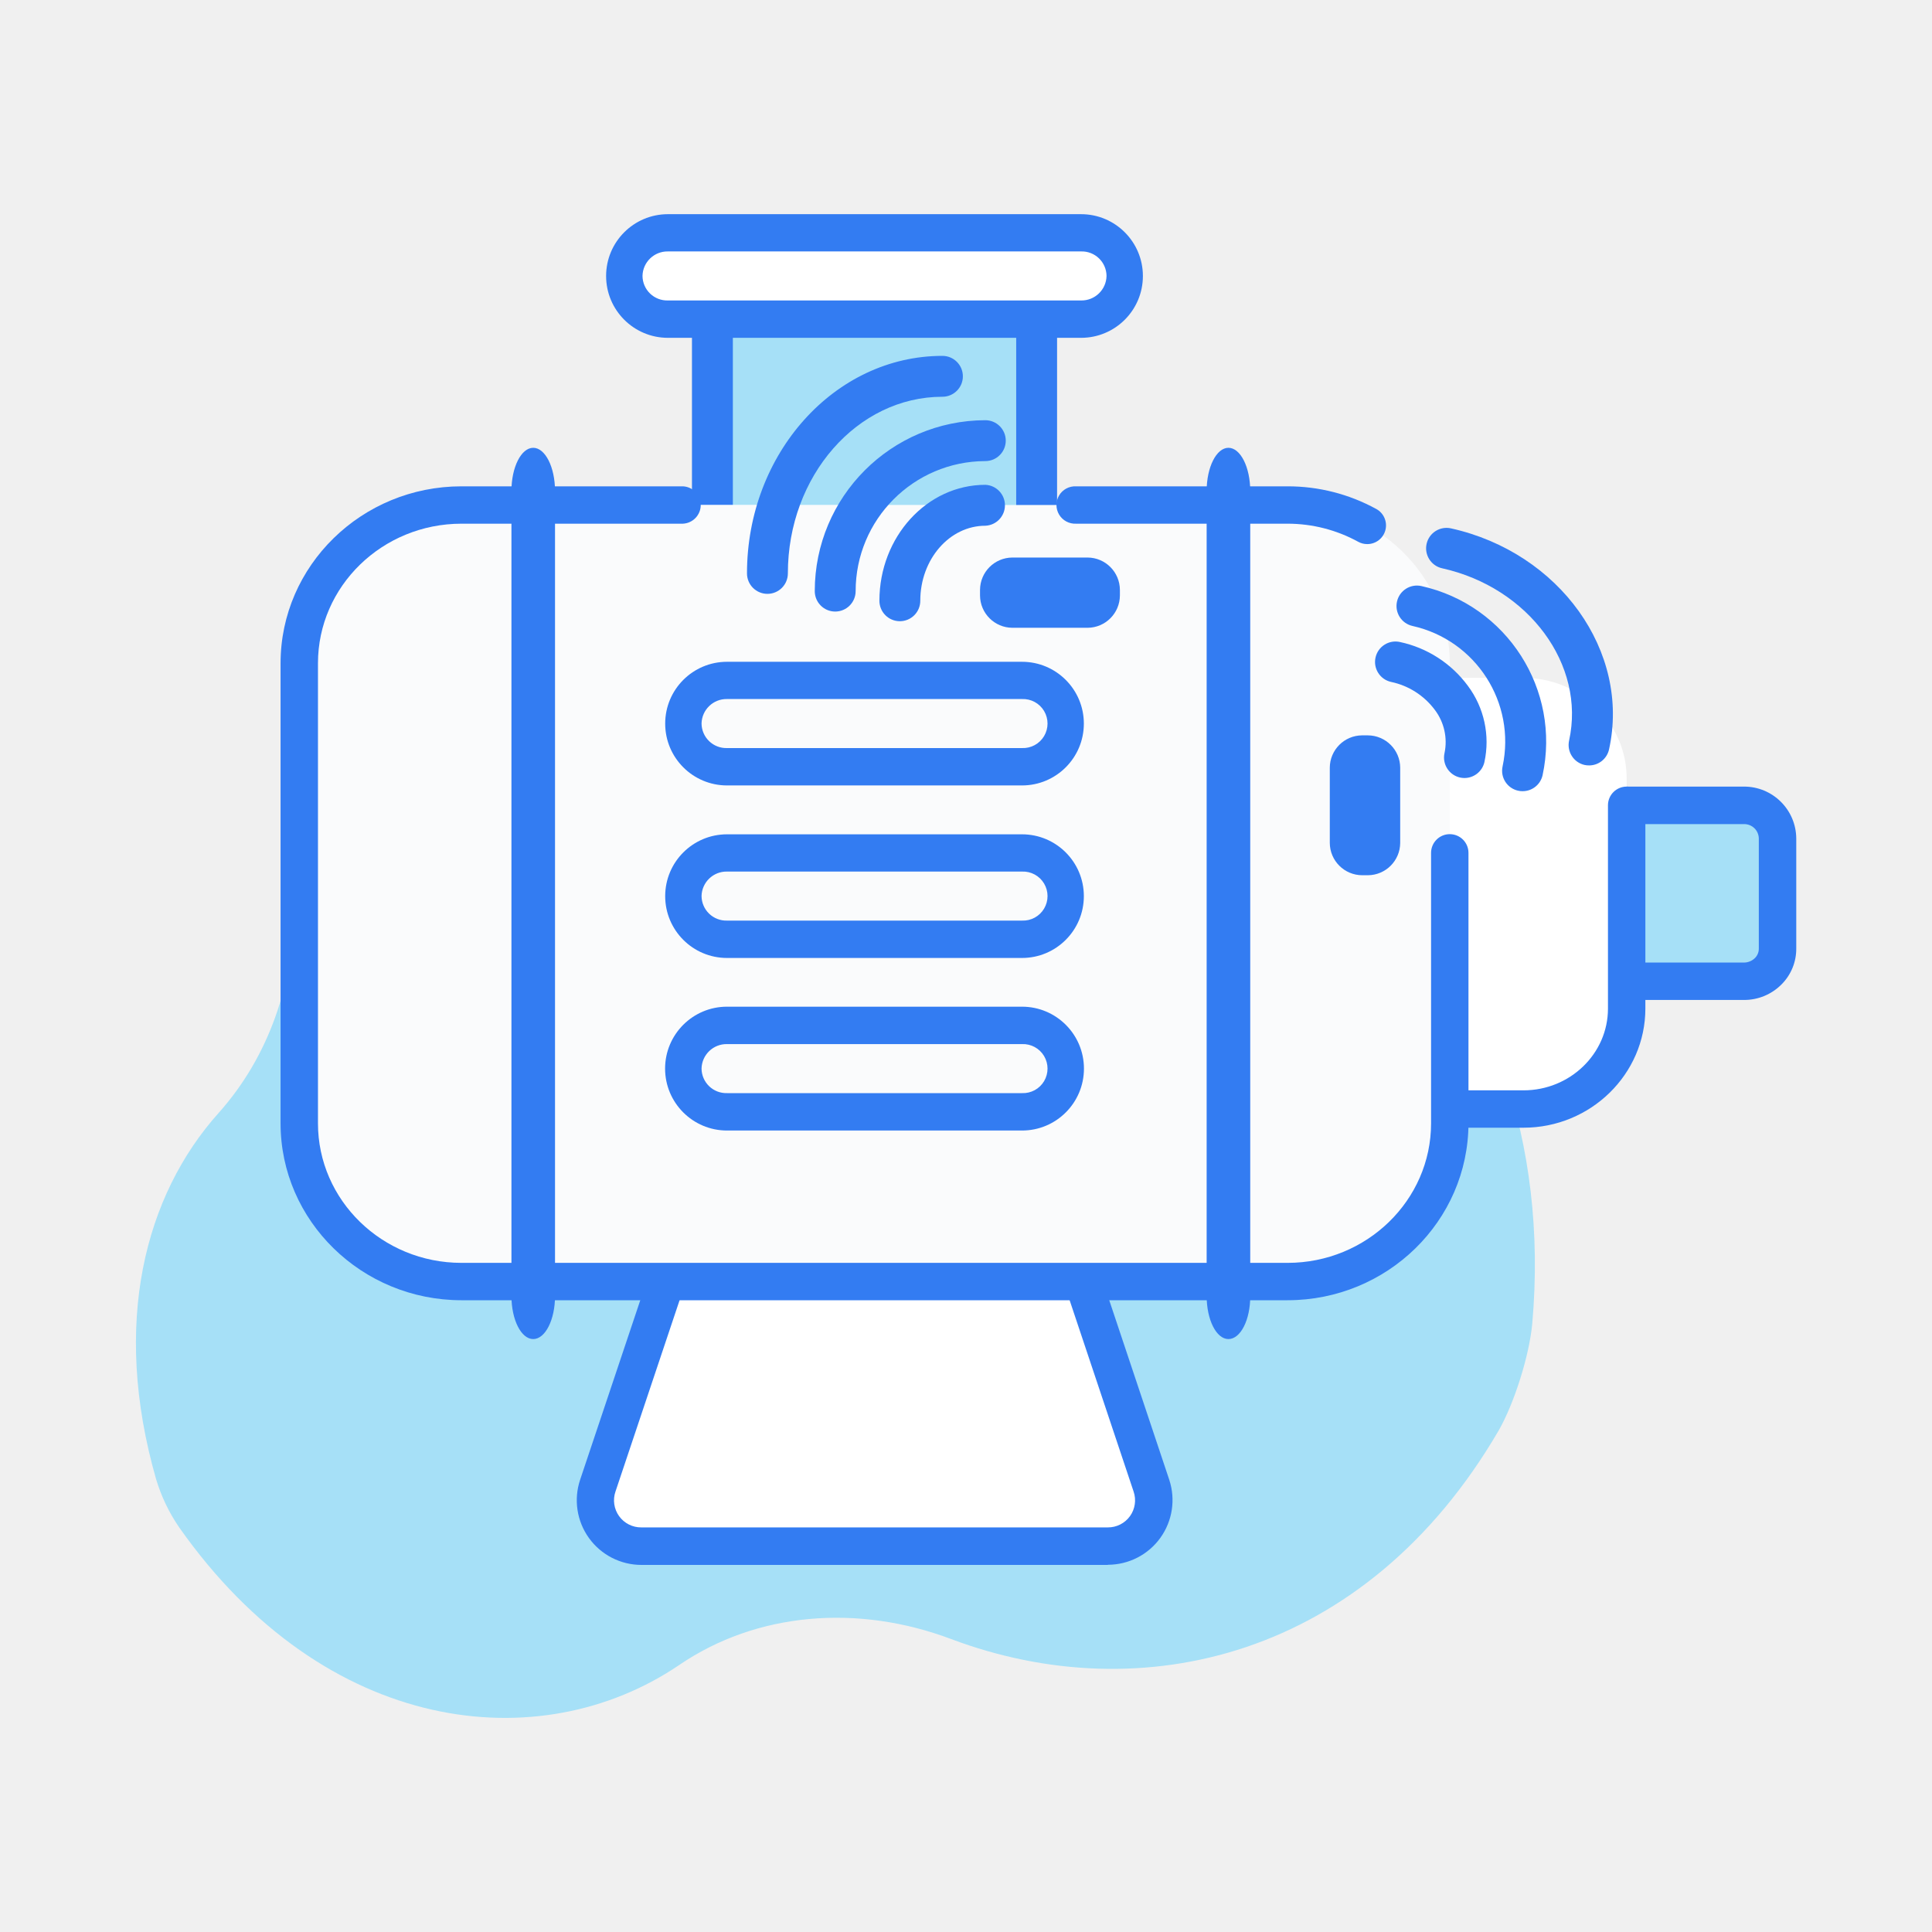
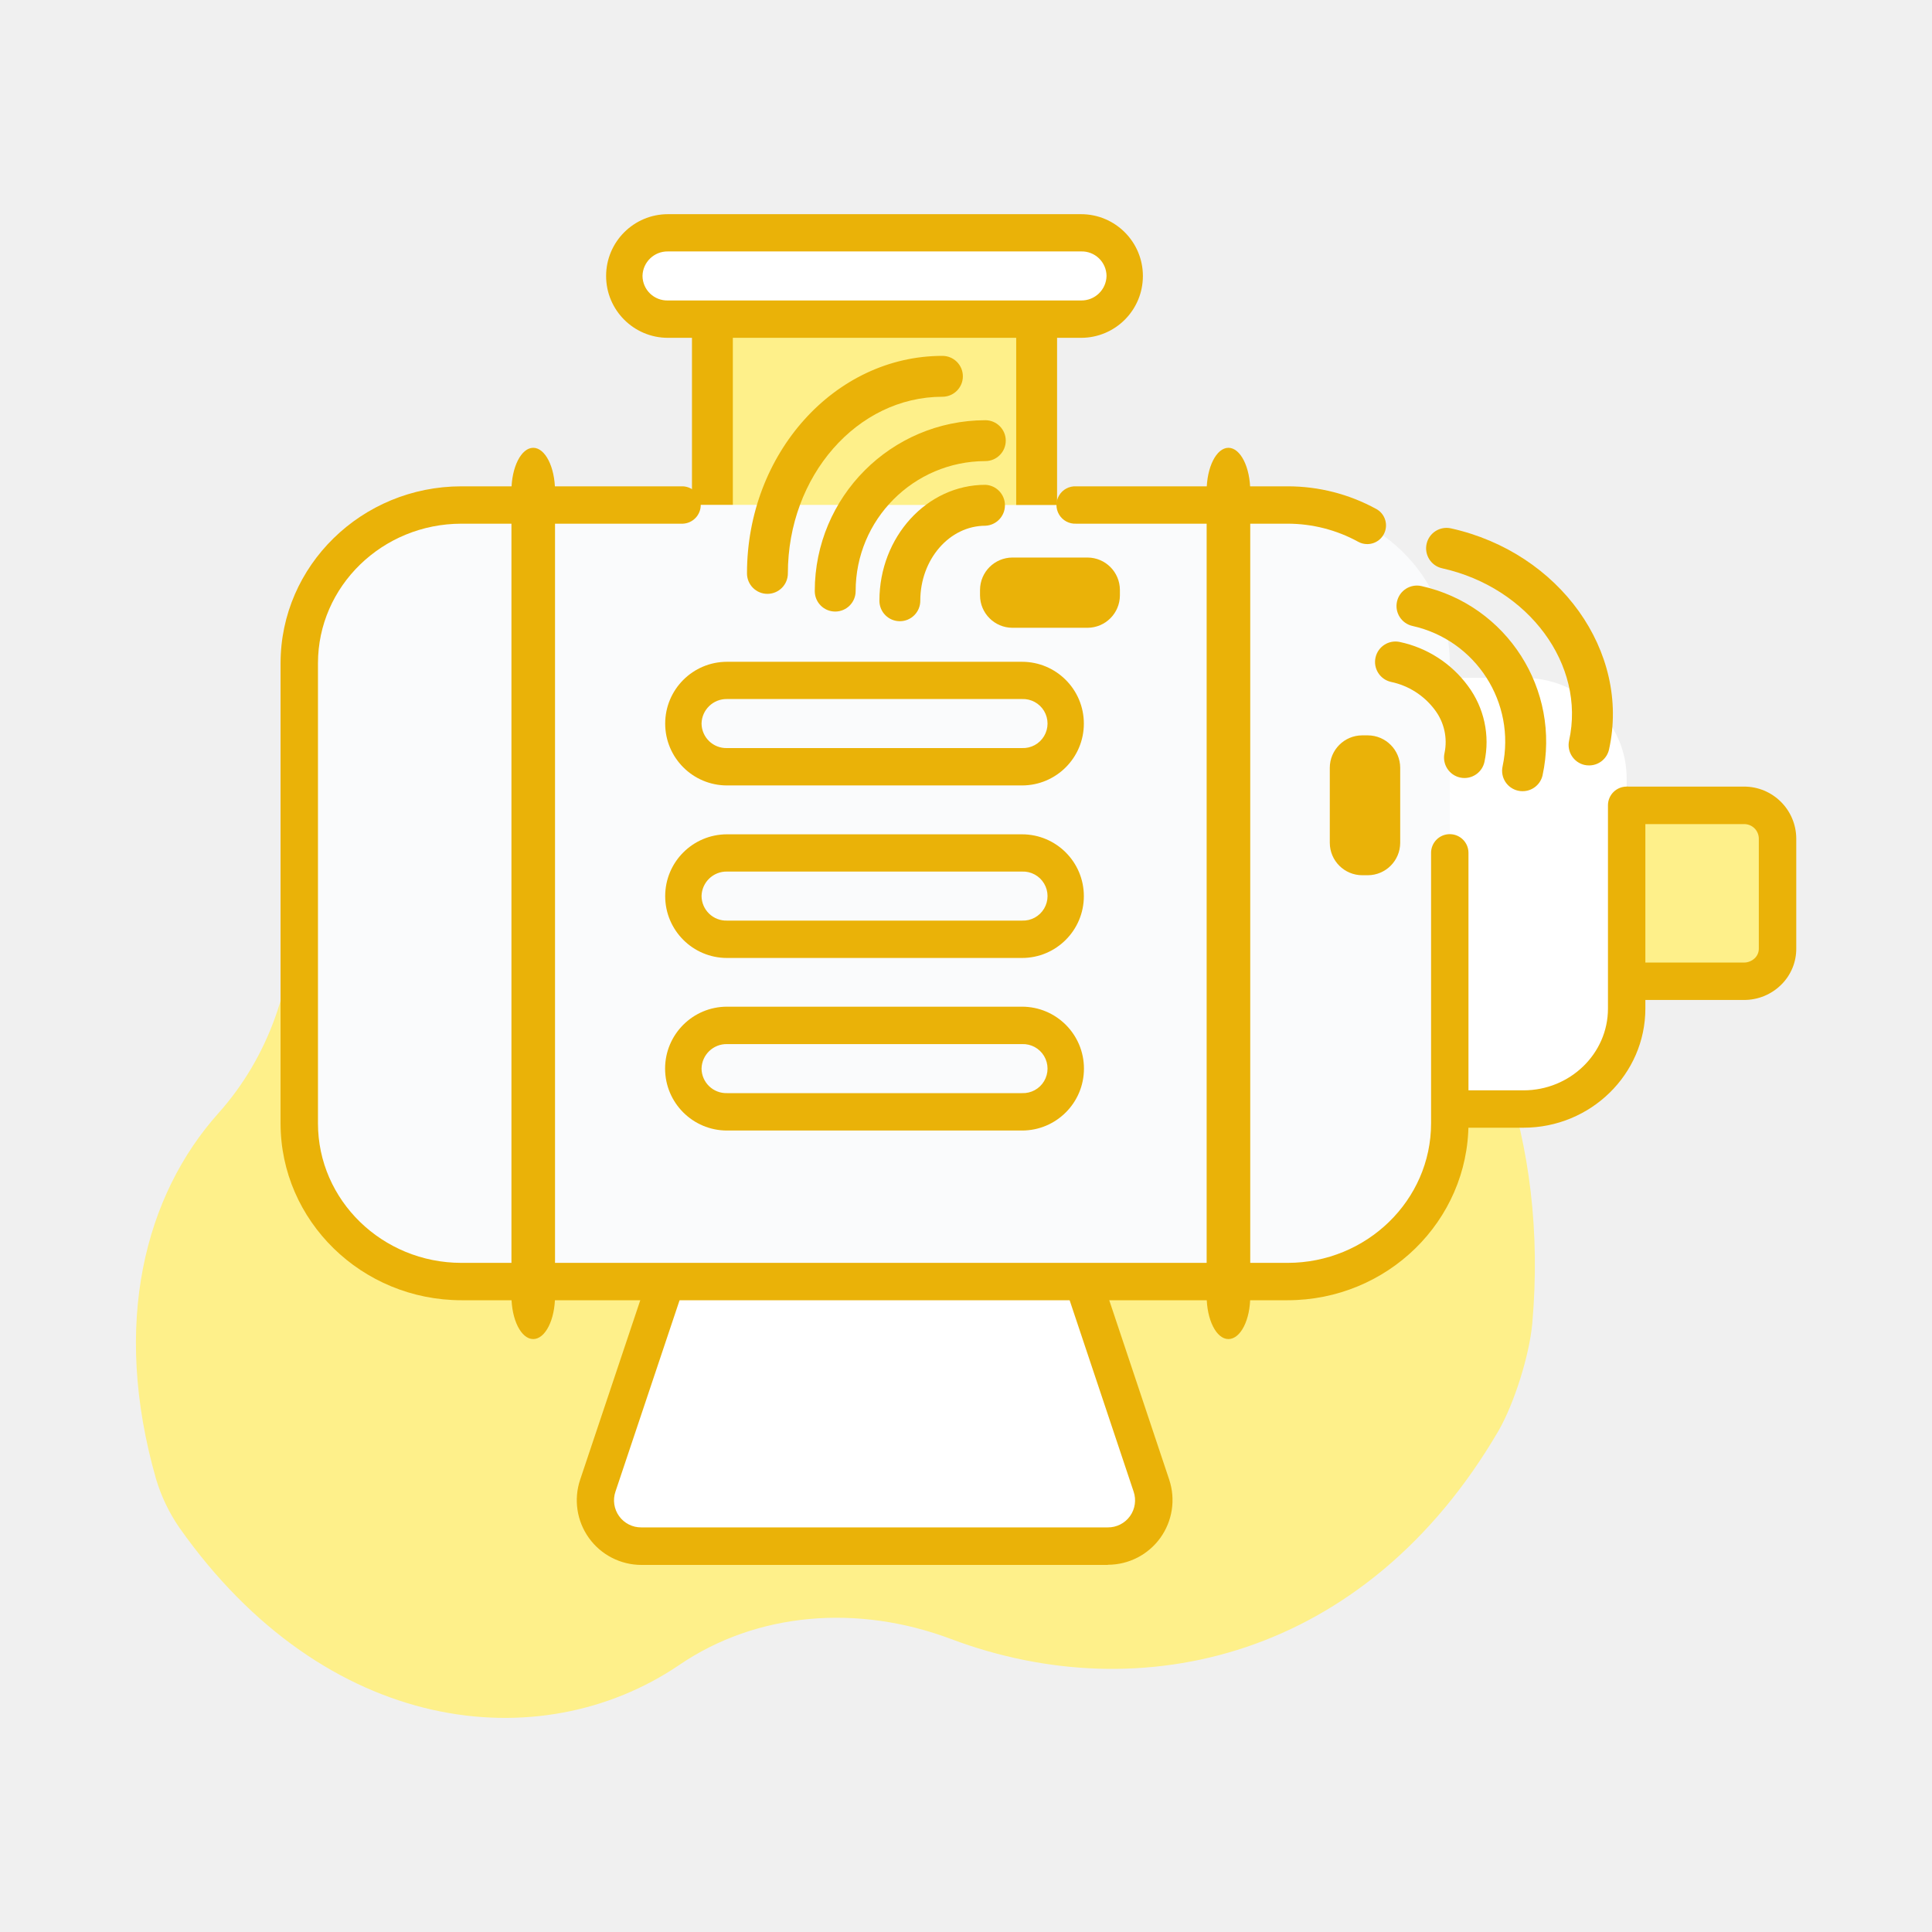
<svg xmlns="http://www.w3.org/2000/svg" id="Layer_1" data-name="Layer 1" viewBox="0 0 500 500">
  <defs>
-     <style>.cls-1{fill:#a6e0f7;}.cls-2{fill:#337cf2;}.cls-3{fill:#fff;}.cls-4{fill:#fafbfc;}</style>
+     <style>.cls-1{fill:#fef08a;}.cls-2{fill:#eab208;}.cls-3{fill:#fff;}.cls-4{fill:#fafbfc;}</style>
  </defs>
  <path class="cls-1" d="M265,185.93a81.84,81.84,0,0,1-52.28-17.46c-25.8-20.09-60-26.31-89.5-13.11C92.73,169.15,75.35,200.24,76,233.79c.34,20.52-6.56,39.85-19.42,54.24-19.07,21.29-27.76,54.42-16.18,94.78a44.59,44.59,0,0,0,6,12.52c37.89,53.81,93.33,60,129.35,35.59,20.09-13.71,46.24-15.84,70.42-6.73,49.13,18.48,107.3,5,141.7-54,4-7,7.92-19.33,8.68-27.68C404.9,247.58,334.48,184.31,265,185.93Z" />
  <path class="cls-1" d="M451.29,254h-45V208.41h45A8.62,8.62,0,0,1,460,217v28.42A8.58,8.58,0,0,1,451.29,254Z" />
  <path class="cls-2" d="M451.29,258.79H401.47V203.57h49.82A13.51,13.51,0,0,1,464.87,217v28.42a13,13,0,0,1-3.81,9.34A13.6,13.6,0,0,1,451.29,258.79Zm-40.14-9.68h40.14a4.06,4.06,0,0,0,2.89-1.17,3.41,3.41,0,0,0,1-2.48V217a3.77,3.77,0,0,0-3.9-3.72H411.15Z" />
  <path class="cls-3" d="M394.27,287H363.7a11.26,11.26,0,0,1-11.43-11.18V186.61a11.31,11.31,0,0,1,11.43-11.18h30.57c14.72,0,26.71,11.66,26.71,26.06V261C421,275.35,409.07,287,394.27,287Z" />
  <path class="cls-2" d="M394.27,291.85H363.7a16.16,16.16,0,0,1-16.27-16V215.71a4.84,4.84,0,0,1,9.68,0v60.12a6.4,6.4,0,0,0,6.59,6.35h30.57c12.06,0,21.87-9.49,21.87-21.15V208.41a4.84,4.84,0,1,1,9.68,0V261C425.82,278,411.67,291.85,394.27,291.85Z" />
  <path class="cls-3" d="M286.68,400.13H166a11.9,11.9,0,0,1-11.28-15.67l25.16-75.08h93L298,384.47A11.89,11.89,0,0,1,286.68,400.13Z" />
  <path class="cls-2" d="M286.68,405H166a16.73,16.73,0,0,1-15.86-22.05l26.26-78.38h100l26.2,78.39a16.74,16.74,0,0,1-15.87,22ZM183.34,314.22,159.29,386a7,7,0,0,0,6.69,9.29h120.7a7,7,0,0,0,6.69-9.29l-24-71.78Z" />
  <path class="cls-1" d="M184.37,74.94v66.94a11.32,11.32,0,0,0,11.42,11.18h61.07a11.26,11.26,0,0,0,11.42-11.18V74.94Z" />
  <path class="cls-2" d="M256.86,158.35H195.79a16.61,16.61,0,0,1-16.71-16.47V69.65h94.49v72.23A16.61,16.61,0,0,1,256.86,158.35Zm-67.2-78.12v61.65a6,6,0,0,0,6.13,5.89h61.07a6,6,0,0,0,6.13-5.89V80.23Z" />
  <path class="cls-3" d="M279.79,82.6H172.86a11.19,11.19,0,1,1,0-22.37H279.79a11.19,11.19,0,1,1,0,22.37Z" />
  <path class="cls-2" d="M279.78,87.43H172.86a16,16,0,1,1,0-32H279.78a16,16,0,1,1,0,32ZM172.86,65.07a6.47,6.47,0,0,0-6.58,6.34,6.4,6.4,0,0,0,6.58,6.35H279.78a6.48,6.48,0,0,0,6.59-6.35,6.4,6.4,0,0,0-6.59-6.34Z" />
  <path class="cls-4" d="M278.47,130.7h54.74c23.17,0,42,18.34,42,41V290.71c0,22.61-18.82,41-42,41H119.44c-23.17,0-42-18.35-42-41V171.65c0-22.53,18.82-41,42-41h57.29" />
  <path class="cls-4" d="M375.2,220.72v70c0,22.61-18.82,41-42,41H119.44c-23.17,0-42-18.35-42-41V171.65c0-22.53,18.82-41,42-41h57.29" />
  <path class="cls-2" d="M333.21,336.5H119.44c-25.82,0-46.83-20.54-46.83-45.78V171.65c0-25.25,21-45.79,46.83-45.79h57.29a4.84,4.84,0,0,1,0,9.67H119.44c-20.49,0-37.15,16.2-37.15,36.12V290.72c0,19.91,16.66,36.11,37.15,36.11H333.21c20.48,0,37.15-16.2,37.15-36.11v-70a4.84,4.84,0,0,1,9.68,0v70C380,316,359,336.5,333.21,336.5Z" />
  <path class="cls-4" d="M278.47,130.7h54.74A42.48,42.48,0,0,1,353.83,136" />
  <path class="cls-2" d="M353.83,140.81a4.79,4.79,0,0,1-2.33-.6,38,38,0,0,0-18.29-4.68H278.47a4.84,4.84,0,1,1,0-9.67h54.74a47.65,47.65,0,0,1,23,5.88,4.84,4.84,0,0,1-2.34,9.07Z" />
  <path class="cls-2" d="M317.92,346.55c-3.14,0-5.64-5-5.64-11.18V127.08c0-6.2,2.54-11.19,5.64-11.19s5.64,5,5.64,11.19V335.37C323.6,341.56,321.06,346.55,317.92,346.55Z" />
  <path class="cls-2" d="M138,346.55c-3.13,0-5.64-5-5.64-11.18V127.08c0-6.2,2.54-11.19,5.64-11.19s5.64,5,5.64,11.19V335.37C143.65,341.56,141.11,346.55,138,346.55Z" />
  <path class="cls-2" d="M264.5,292.58H188.15a16,16,0,1,1,0-32.05H264.5a16,16,0,1,1,0,32.05Zm-76.35-22.37a6.48,6.48,0,0,0-6.59,6.35,6.41,6.41,0,0,0,6.59,6.34H264.5a6.35,6.35,0,1,0,0-12.69Z" />
  <path class="cls-2" d="M264.5,247.92H188.15a16,16,0,1,1,0-32H264.5a16,16,0,1,1,0,32Zm-76.35-22.36a6.48,6.48,0,0,0-6.59,6.34,6.41,6.41,0,0,0,6.59,6.35H264.5a6.35,6.35,0,1,0,0-12.69Z" />
  <path class="cls-2" d="M264.5,203.27H188.15a16,16,0,1,1,0-32H264.5a16,16,0,1,1,0,32Zm-76.35-22.36a6.48,6.48,0,0,0-6.59,6.34,6.41,6.41,0,0,0,6.59,6.35H264.5a6.35,6.35,0,1,0,0-12.69Z" />
  <path class="cls-2" d="M344.15,218.15V198.68a8.41,8.41,0,0,1,8.36-8.37H354a8.41,8.41,0,0,1,8.37,8.37v19.47a8.41,8.41,0,0,1-8.37,8.36h-1.45A8.41,8.41,0,0,1,344.15,218.15Z" />
  <path class="cls-2" d="M262,144.29h19.47a8.41,8.41,0,0,1,8.36,8.37v1.45a8.41,8.41,0,0,1-8.36,8.36H262a8.41,8.41,0,0,1-8.37-8.36v-1.45A8.41,8.41,0,0,1,262,144.29Z" />
  <path class="cls-2" d="M232.88,160.77a5.29,5.29,0,0,1-5.29-5.3c0-16.53,12.3-30,27.42-30a5.3,5.3,0,0,1,0,10.59c-9.29,0-16.84,8.7-16.84,19.4A5.29,5.29,0,0,1,232.88,160.77Z" />
  <path class="cls-2" d="M216.15,158.27a5.29,5.29,0,0,1-5.29-5.29A44.24,44.24,0,0,1,255,108.75a5.29,5.29,0,1,1,0,10.58A33.65,33.65,0,0,0,221.44,153,5.29,5.29,0,0,1,216.15,158.27Z" />
  <path class="cls-2" d="M198.61,153.69a5.29,5.29,0,0,1-5.29-5.3c0-31,22.69-56.29,50.58-56.29a5.29,5.29,0,1,1,0,10.58c-22.05,0-40,20.51-40,45.71A5.29,5.29,0,0,1,198.61,153.69Z" />
  <path class="cls-2" d="M379,201.35a5.09,5.09,0,0,1-1.16-.13,5.3,5.3,0,0,1-4-6.32,13.81,13.81,0,0,0-2.52-11.2A19,19,0,0,0,360,176.48a5.29,5.29,0,1,1,2.3-10.33,29.48,29.48,0,0,1,17.59,11.35,24.32,24.32,0,0,1,4.28,19.71A5.3,5.3,0,0,1,379,201.35Z" />
  <path class="cls-2" d="M394,204.76a4.9,4.9,0,0,1-1.13-.13,5.28,5.28,0,0,1-4-6.3A30.67,30.67,0,0,0,365.56,162a5.29,5.29,0,0,1,2.29-10.33,41.27,41.27,0,0,1,31.36,49A5.29,5.29,0,0,1,394,204.76Z" />
  <path class="cls-2" d="M411.23,198.09a5.69,5.69,0,0,1-1.15-.12,5.3,5.3,0,0,1-4-6.31c4.32-19.6-10.42-39.6-32.86-44.59a5.29,5.29,0,0,1,2.29-10.33c28.13,6.25,46.48,31.91,40.91,57.2A5.28,5.28,0,0,1,411.23,198.09Z" />
</svg>
